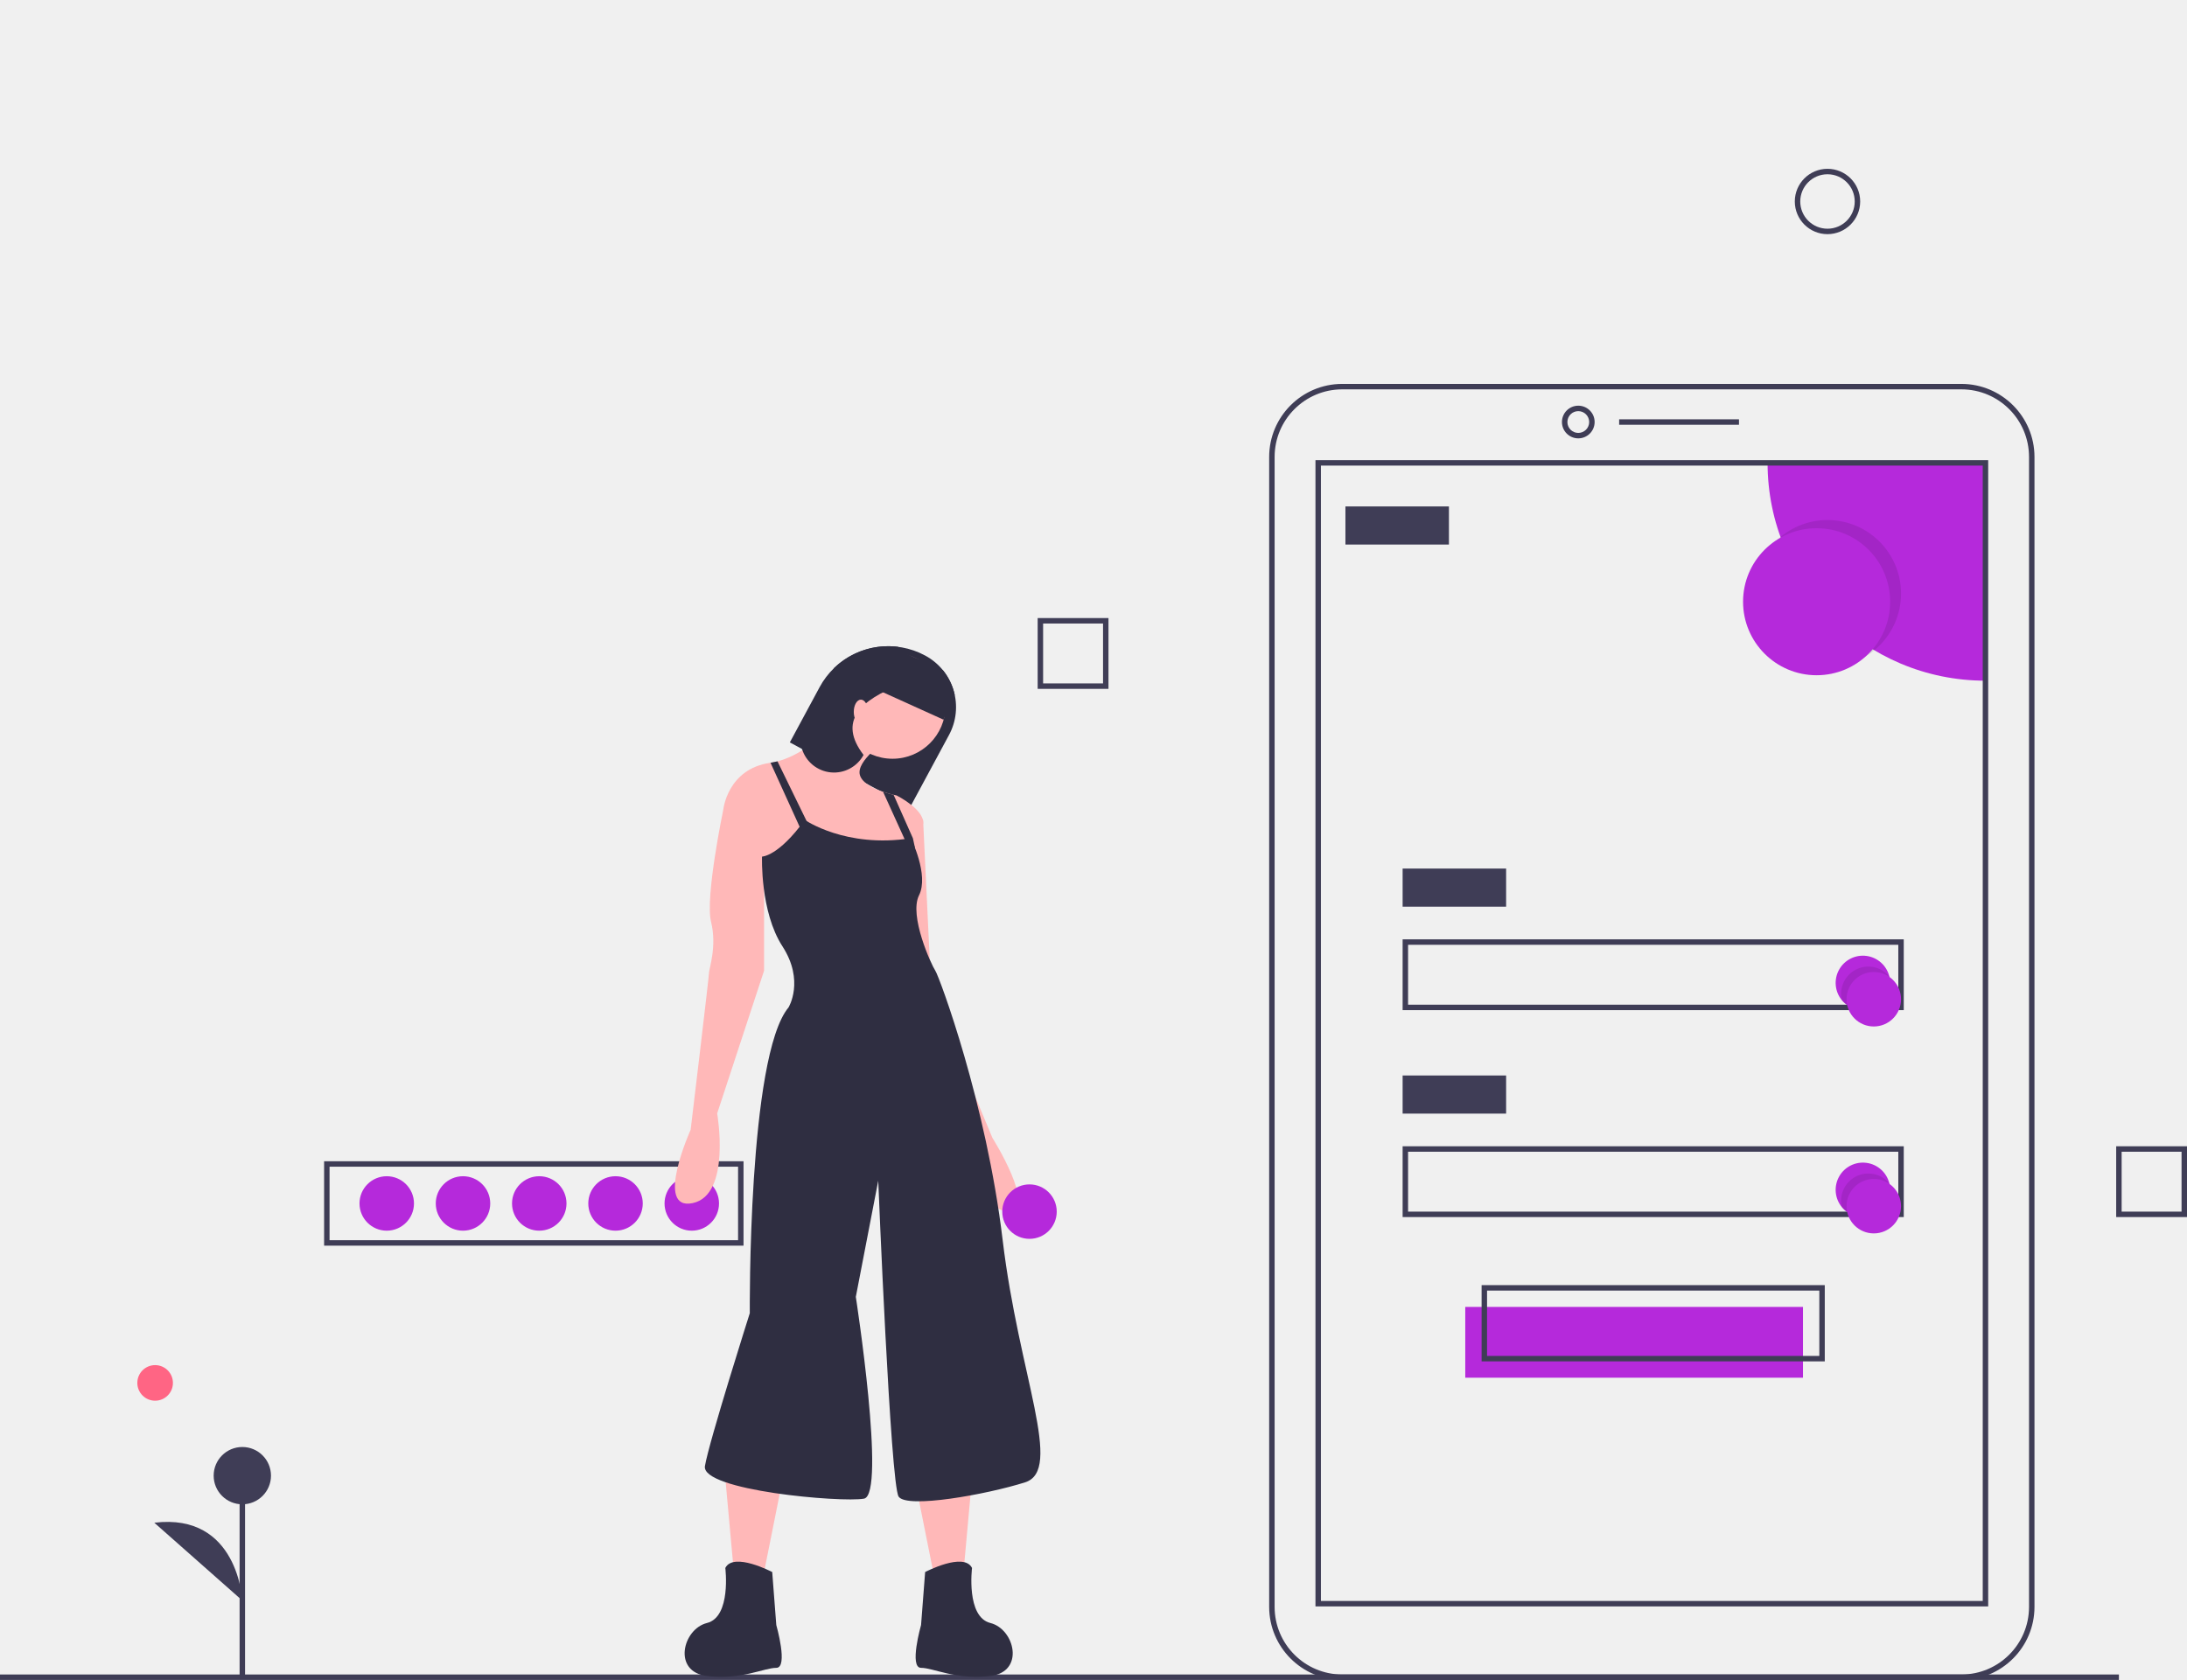
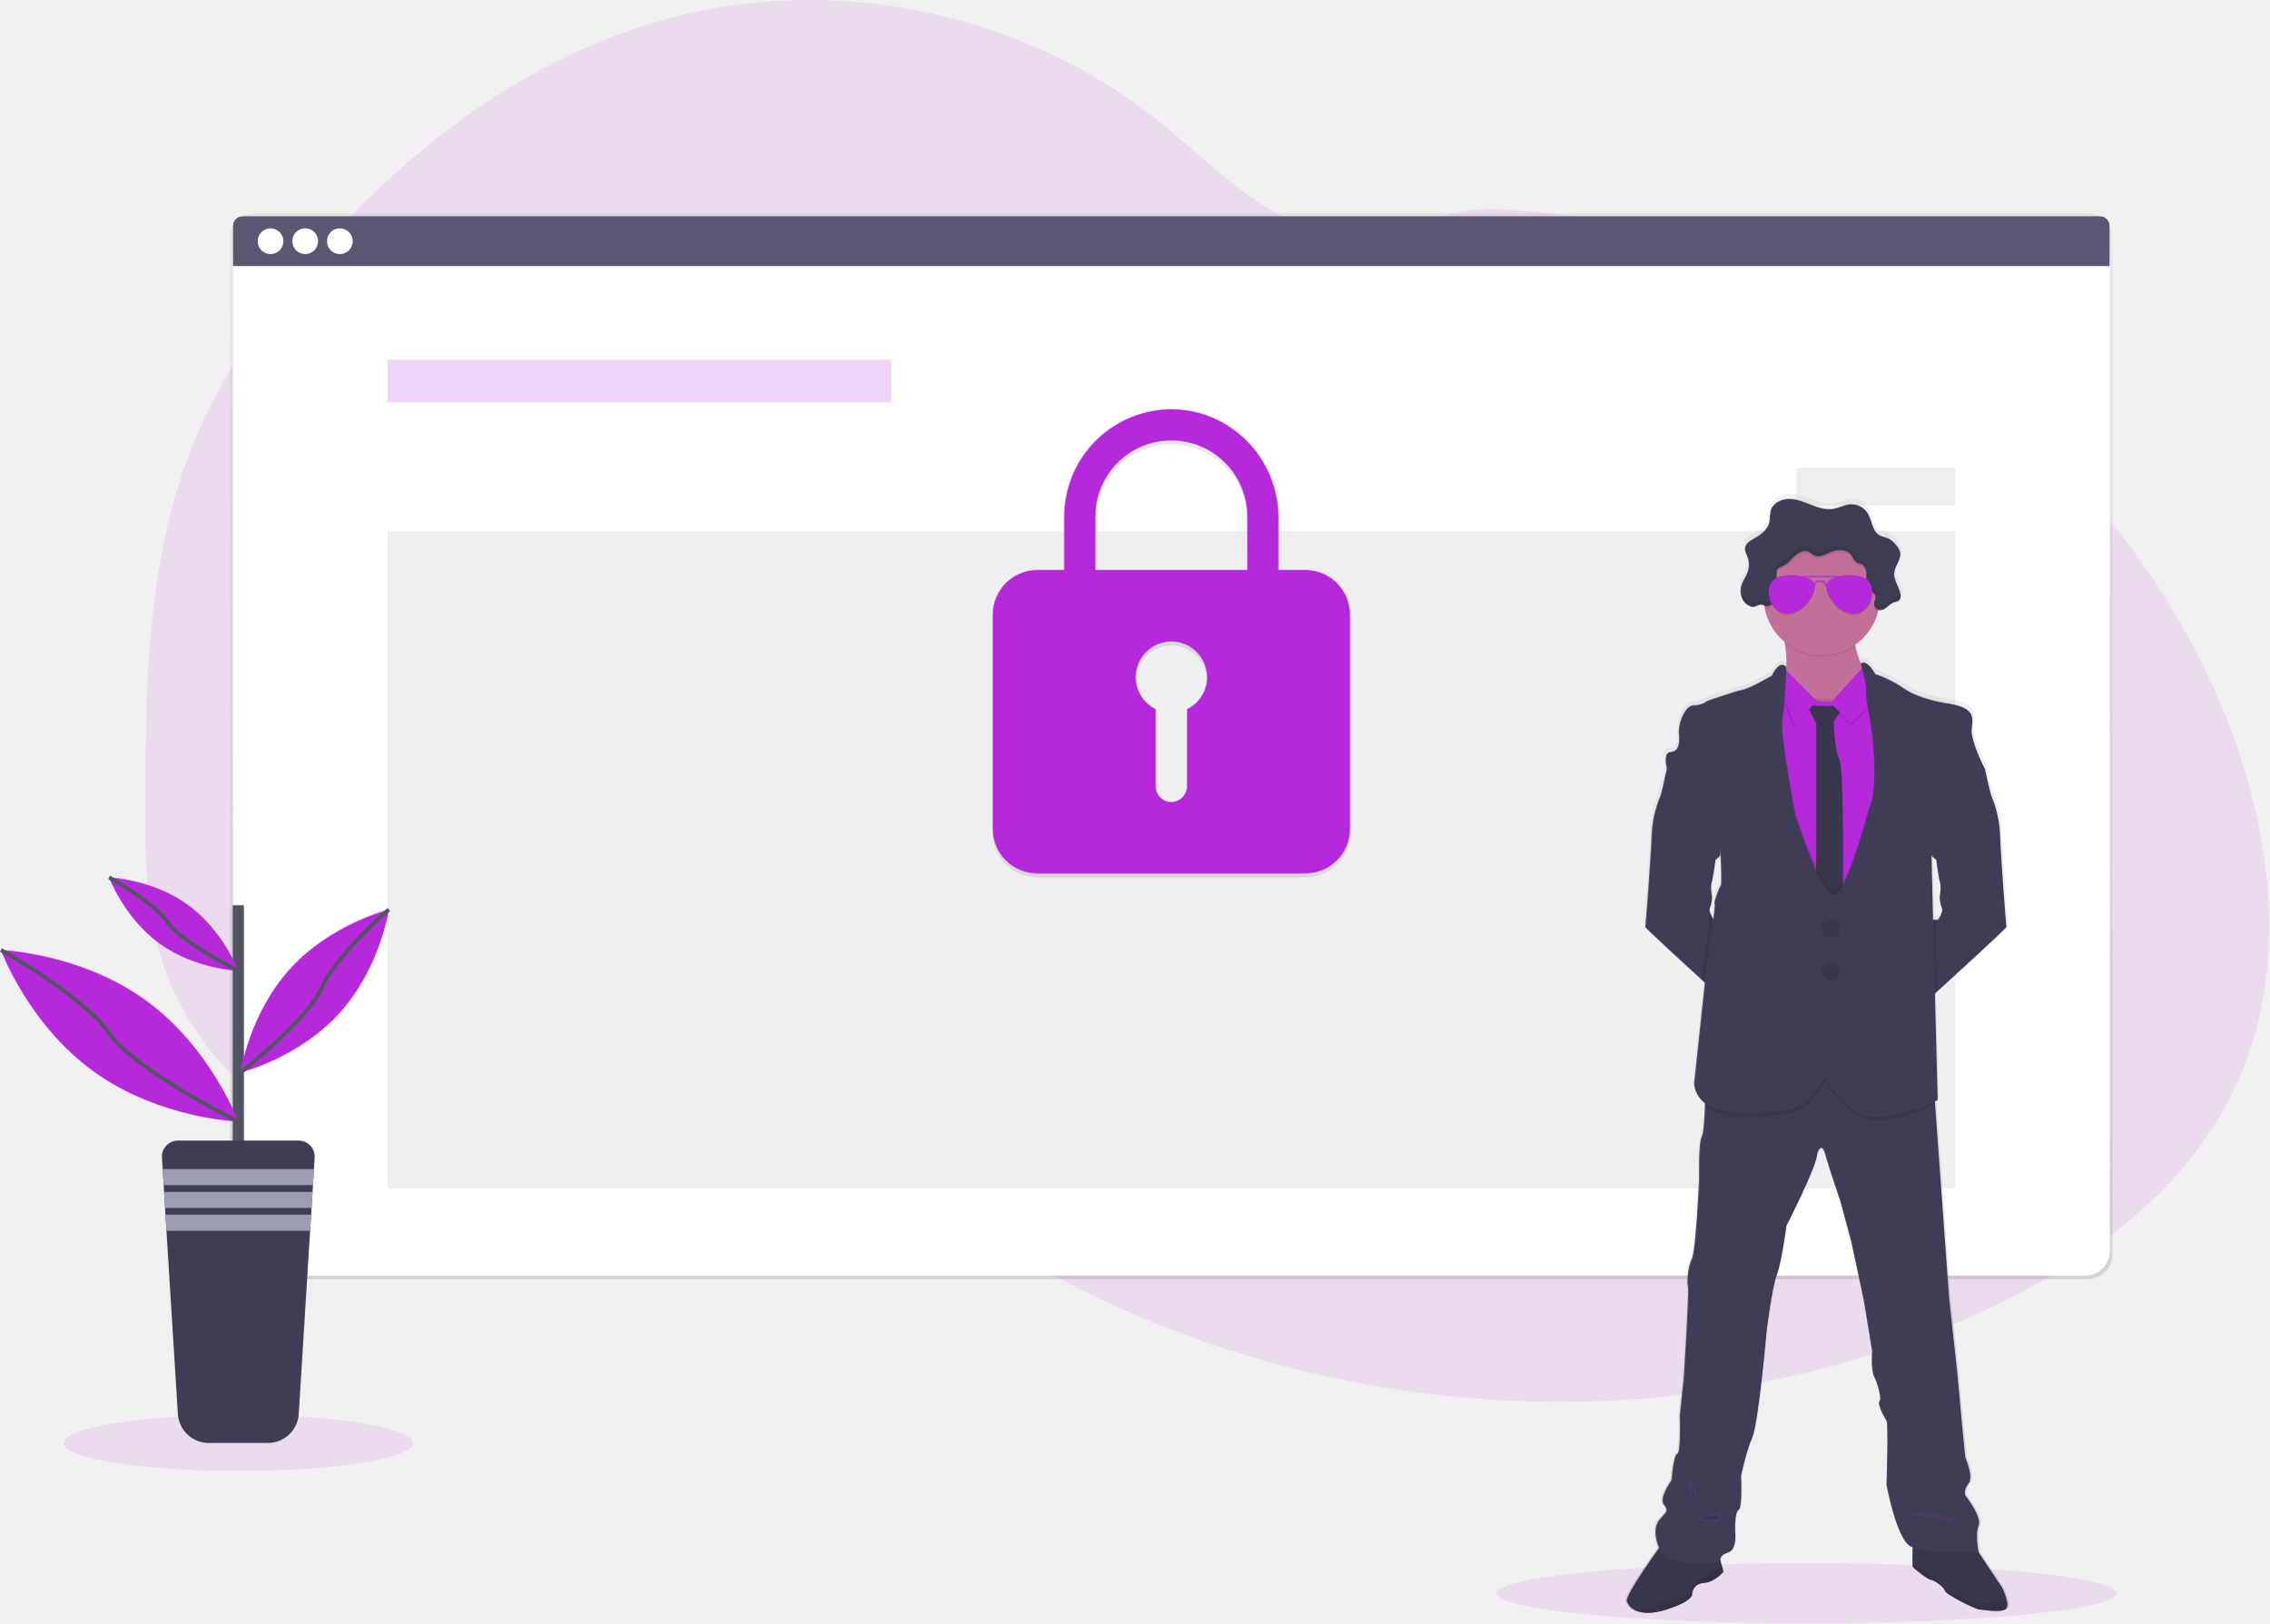
- <svg xmlns="http://www.w3.org/2000/svg" id="bc52c4b0-5495-47d6-8fbf-e718e11a33f1" data-name="Layer 1" width="803" height="617" viewBox="0 0 803 617">
-   <polygon points="184.898 427 247.069 329.231 107.835 240.694 35.931 353.769 151.095 427 184.898 427" fill="#f0f0f0" />
-   <path d="M471.5,599h-154V568h154Zm-152-2h150V570h-150Z" transform="translate(-198.5 -141.5)" fill="#3f3d56" />
-   <circle cx="254" cy="442" r="10" fill="#b529db" />
-   <circle cx="226" cy="442" r="10" fill="#b529db" />
-   <circle cx="198" cy="442" r="10" fill="#b529db" />
-   <circle cx="170" cy="442" r="10" fill="#b529db" />
-   <circle cx="142" cy="442" r="10" fill="#b529db" />
-   <path d="M654.5,254.5v-76h38v-37h-186v186h159V309.314A25.814,25.814,0,0,1,691.314,283.5H692.5v-29Z" transform="translate(-198.5 -141.5)" fill="#f0f0f0" />
-   <rect x="538" y="480" width="124" height="26" fill="#b529db" />
-   <rect x="507" y="352" width="182" height="24" fill="#f0f0f0" />
-   <rect y="615" width="778" height="2" fill="#3f3d56" />
-   <path d="M918.686,758.5H691.314A26.845,26.845,0,0,1,664.5,731.686V309.314A26.845,26.845,0,0,1,691.314,282.5h227.371A26.845,26.845,0,0,1,945.5,309.314v422.371A26.845,26.845,0,0,1,918.686,758.5Zm-227.371-474A24.843,24.843,0,0,0,666.5,309.314v422.371A24.843,24.843,0,0,0,691.314,756.5h227.371A24.843,24.843,0,0,0,943.5,731.686V309.314A24.843,24.843,0,0,0,918.686,284.5Z" transform="translate(-198.5 -141.5)" fill="#3f3d56" />
-   <path d="M778,302.5a6,6,0,1,1,6-6A6.007,6.007,0,0,1,778,302.5Zm0-10a4,4,0,1,0,4,4A4.004,4.004,0,0,0,778,292.5Z" transform="translate(-198.5 -141.5)" fill="#3f3d56" />
-   <rect x="594.5" y="154" width="44" height="2" fill="#3f3d56" />
-   <path d="M927.5,311.5v80a80.004,80.004,0,0,1-80-80Z" transform="translate(-198.5 -141.5)" fill="#b529db" />
-   <path d="M928.5,731.5h-247v-421h247Zm-245-2h243v-417h-243Z" transform="translate(-198.5 -141.5)" fill="#3f3d56" />
-   <circle cx="671" cy="218" r="27" opacity="0.1" />
-   <circle cx="667" cy="221" r="27" fill="#b529db" />
-   <rect x="494" y="186" width="38" height="14" fill="#3f3d56" />
-   <rect x="515" y="319" width="38" height="14" fill="#3f3d56" />
-   <path d="M897.5,512.5h-184v-26h184Zm-182-2h180v-22h-180Z" transform="translate(-198.5 -141.5)" fill="#3f3d56" />
-   <rect x="507" y="428" width="182" height="24" fill="#f0f0f0" />
-   <rect x="515" y="395" width="38" height="14" fill="#3f3d56" />
-   <path d="M897.5,588.5h-184v-26h184Zm-182-2h180v-22h-180Z" transform="translate(-198.5 -141.5)" fill="#3f3d56" />
-   <path d="M868.5,641.5h-126v-28h126Zm-124-2h122v-24h-122Z" transform="translate(-198.5 -141.5)" fill="#3f3d56" />
-   <path d="M892.5,502.5a10.001,10.001,0,0,1-17.71,6.37l-.01-.01a9.999,9.999,0,1,1,17.43-8.73.01.01,0,0,0,.01.01A10.227,10.227,0,0,1,892.5,502.5Z" transform="translate(-198.5 -141.5)" fill="#b529db" />
-   <path d="M892.5,502.5a10.001,10.001,0,0,1-17.71,6.37l-.01-.01a10.228,10.228,0,0,1-.28-2.36,10.001,10.001,0,0,1,17.71-6.37.01.01,0,0,0,.01.01A10.227,10.227,0,0,1,892.5,502.5Z" transform="translate(-198.5 -141.5)" opacity="0.1" />
-   <circle cx="688" cy="367" r="10" fill="#b529db" />
-   <path d="M892.5,578.5a10.001,10.001,0,0,1-17.71,6.37l-.01-.01a9.999,9.999,0,1,1,17.43-8.73.01.01,0,0,0,.01.01A10.227,10.227,0,0,1,892.5,578.5Z" transform="translate(-198.5 -141.5)" fill="#b529db" />
-   <path d="M892.5,578.5a10.001,10.001,0,0,1-17.71,6.37l-.01-.01a10.228,10.228,0,0,1-.28-2.36,10.001,10.001,0,0,1,17.71-6.37.01.01,0,0,0,.01.01A10.227,10.227,0,0,1,892.5,578.5Z" transform="translate(-198.5 -141.5)" opacity="0.1" />
-   <circle cx="688" cy="443" r="10" fill="#b529db" />
-   <rect x="468" y="48" width="52" height="52" fill="#f0f0f0" />
-   <path d="M869.5,227.5a12,12,0,1,1,12-12A12.013,12.013,0,0,1,869.5,227.5Zm0-22a10,10,0,1,0,10,10A10.011,10.011,0,0,0,869.5,205.5Z" transform="translate(-198.5 -141.5)" fill="#3f3d56" />
-   <path d="M605.5,394.5h-26v-26h26Zm-24-2h22v-22h-22Z" transform="translate(-198.5 -141.5)" fill="#3f3d56" />
-   <path d="M1001.5,588.5h-26v-26h26Zm-24-2h22v-22h-22Z" transform="translate(-198.5 -141.5)" fill="#3f3d56" />
-   <path d="M488.503,414.166l4.462,2.403,15.182,8.183,24.51,13.206,14.284-26.501a21.525,21.525,0,0,0-8.744-29.189,28.59,28.59,0,0,0-33.381,4.529l-.007.007a28.623,28.623,0,0,0-5.375,7.075Z" transform="translate(-198.5 -141.5)" fill="#2f2e41" />
-   <polygon points="356.9 542.937 353.906 575.876 342.676 577.373 335.19 539.942 356.9 542.937" fill="#ffb8b8" />
-   <path d="M538.182,718.873s14.224-7.486,17.218-1.497c0,0-2.246,17.967,6.738,20.213s12.727,17.967,0,19.464-20.962-2.995-25.453-2.995,0-15.721,0-15.721Z" transform="translate(-198.5 -141.5)" fill="#2f2e41" />
-   <polygon points="266.316 542.937 269.311 575.876 280.54 577.373 288.026 539.942 266.316 542.937" fill="#ffb8b8" />
-   <path d="M482.034,718.873s-14.224-7.486-17.218-1.497c0,0,2.246,17.967-6.738,20.213s-12.727,17.967,0,19.464S479.04,754.059,483.532,754.059s0-15.721,0-15.721Z" transform="translate(-198.5 -141.5)" fill="#2f2e41" />
-   <circle cx="327.704" cy="259.206" r="19.464" fill="#ffb8b8" />
-   <path d="M464.067,438.886,479.789,463.591l18.716-1.497,30.694,2.246s2.897-5.794,5.263-11.432a44.285,44.285,0,0,0,2.972-8.781c.749-5.24-9.732-10.481-9.732-10.481s-.412-.075-1.1-.24c-.913-.217-2.321-.576-3.863-1.101-3.481-1.183-7.666-3.189-8.512-6.146-1.497-5.24,9.732-12.727,9.732-12.727l-13.475-12.727s-11.971,16.627-26.509,20.415a23.155,23.155,0,0,1-2.56.524c-.045.007-.082.015-.127.022C465.565,423.914,464.067,438.886,464.067,438.886Z" transform="translate(-198.5 -141.5)" fill="#ffb8b8" />
-   <path d="M472.302,432.149l-8.235,6.738s-6.738,32.191-4.492,41.175-.749,17.218-.749,18.716S452.089,556.421,452.089,556.421s-13.475,29.945.749,26.951,8.984-32.94,8.984-32.94l17.218-52.404V453.859Z" transform="translate(-198.5 -141.5)" fill="#ffb8b8" />
-   <path d="M531.444,438.138l5.989,4.492,2.995,62.885,22.459,53.901s16.47,26.202,5.989,26.951S551.657,559.415,551.657,559.415l-20.213-51.655-2.995-50.158Z" transform="translate(-198.5 -141.5)" fill="#ffb8b8" />
-   <path d="M494.013,442.629s14.973,10.481,38.929,6.738c0,0,6.738,13.475,2.995,20.962s4.492,25.453,5.989,27.699,18.716,48.661,24.705,98.819,22.459,84.595,8.235,89.087-43.42,9.732-46.415,5.24-7.486-116.038-7.486-116.038l-8.235,42.672s11.229,72.617,2.995,74.114-59.89-2.995-58.393-11.978,16.47-56.147,16.47-56.147-.749-94.327,14.224-112.294c0,0,5.989-9.732-2.246-22.459s-7.486-32.94-7.486-32.94S484.28,456.105,494.013,442.629Z" transform="translate(-198.5 -141.5)" fill="#2f2e41" />
-   <polygon points="282.913 280.145 295.513 307.867 298.507 306.37 285.473 279.621 282.913 280.145" fill="#2f2e41" />
-   <path d="M522.737,432.306l9.455,20.804,2.268-.202-.771-3.541-7.09-15.961C525.687,433.189,524.28,432.83,522.737,432.306Z" transform="translate(-198.5 -141.5)" fill="#2f2e41" />
-   <path d="M492.964,416.57a12.323,12.323,0,0,0,22.609,2.201c-9.47-12.382-1.348-20.161,14.037-26.045a12.312,12.312,0,0,0-1.325-13.655,28.687,28.687,0,0,0-23.47,7.726l-.007.007L493.878,407.077A12.264,12.264,0,0,0,492.964,416.57Z" transform="translate(-198.5 -141.5)" fill="#2f2e41" />
-   <ellipse cx="316.1" cy="261.452" rx="2.62" ry="4.492" fill="#ffb8b8" />
-   <path d="M522.408,395.623l22.504,10.196,4.125-9.103a21.563,21.563,0,0,0-4.342-9.081l-15.489-7.015Z" transform="translate(-198.5 -141.5)" fill="#2f2e41" />
-   <circle cx="378" cy="445" r="10" fill="#b529db" />
-   <circle cx="56.957" cy="507.911" r="6.535" fill="#ff6584" />
-   <rect x="87.975" y="541.973" width="2" height="74.411" fill="#3f3d56" />
-   <circle cx="88.975" cy="541.972" r="10.523" fill="#3f3d56" />
-   <path d="M287.475,729.334s-1.503-32.332-32.32-28.574" transform="translate(-198.5 -141.5)" fill="#3f3d56" />
+ <svg xmlns="http://www.w3.org/2000/svg" xmlns:xlink="http://www.w3.org/1999/xlink" id="06c42c9d-6d9c-45ee-a61b-17902c1dca73" data-name="Layer 1" width="1145.57" height="819.91" viewBox="0 0 1145.57 819.91">
+   <defs>
+     <linearGradient id="2f697947-2a6f-450c-95af-56e5336b1d5f" x1="591.3" y1="646.08" x2="591.3" y2="107.75" gradientUnits="userSpaceOnUse">
+       <stop offset="0" stop-color="gray" stop-opacity="0.25" />
+       <stop offset="0.54" stop-color="gray" stop-opacity="0.12" />
+       <stop offset="1" stop-color="gray" stop-opacity="0.1" />
+     </linearGradient>
+     <linearGradient id="2563b911-9cd4-457d-b636-acc38b40f33a" x1="944.34" y1="854.67" x2="944.34" y2="289.29" xlink:href="#2f697947-2a6f-450c-95af-56e5336b1d5f" />
+   </defs>
+   <path d="M1154.4,591.26c-26.57,54.81-80.52,91.46-136.43,115.63-75.27,32.55-158.16,45.46-239.91,40q-21.49-1.43-42.85-4.57a540.44,540.44,0,0,1-143.27-41.72q-19.74-8.89-38.68-19.41a494.85,494.85,0,0,1-60.46-39.54q-7.23-5.52-14.26-11.32c-3.25-2.68-6.47-5.42-9.74-8.08-6.9-5.61-14-10.94-21.92-14.93a78.31,78.31,0,0,0-7.34-3.24c-25.08-9.54-54-5.94-80.11,1.5-19.86,5.66-39.22,13.41-59.06,18.94a196,196,0,0,1-26.91,5.72A143.21,143.21,0,0,1,213,624.93l-1.67-.52q-4.2-1.32-8.33-2.89l-1.67-.64q-4-1.54-7.83-3.31l-1.67-.76q-4-1.86-7.83-3.93c-.92-.48-1.83-1-2.73-1.49a163.67,163.67,0,0,1-39.16-30.49c-.33-.33-.64-.67-1-1-1.59-1.72-3.15-3.47-4.66-5.26-.56-.66-1.12-1.32-1.67-2q-2.69-3.28-5.19-6.71c-.25-.33-.49-.67-.73-1A144.59,144.59,0,0,1,112,534.44c-.14-.33-.27-.67-.39-1q-2-5.15-3.65-10.47c-.45-1.48-.88-3-1.26-4.48-.13-.44-.25-.89-.36-1.33-5.52-21.73-6.15-44.32-6.15-66.78q0-3.93,0-7.85c.16-36.33.72-73.28,6.08-109.11,0-.25.07-.5.11-.74a340.76,340.76,0,0,1,7.31-35.82A264.25,264.25,0,0,1,126,260.56c12.33-29,30.26-55.39,50.17-79.85C226.32,119.16,292.09,67.49,369.07,48.15c82.95-20.83,175.14-.87,242.05,52.4,20.4,16.24,38.73,35.47,61.64,47.92,20,10.84,43.41,15.33,64.83,6.8,17.7-7.05,29.22-10.55,49.1-9.48A411.56,411.56,0,0,1,907.05,171c1.56.57,3.12,1.16,4.67,1.75C1012.43,211.28,1099,287.83,1144,386.2q1.79,3.9,3.47,7.86C1174.3,456.73,1184,530.18,1154.4,591.26Z" transform="translate(-26.97 -40.04)" fill="#b529db" opacity="0.1" />
+   <ellipse cx="120.3" cy="728.81" rx="88.28" ry="14.18" fill="#b529db" opacity="0.1" />
+   <ellipse cx="912.26" cy="804.71" rx="156.53" ry="15.2" fill="#b529db" opacity="0.1" />
+   <rect x="116.14" y="107.75" width="950.33" height="538.33" rx="12.49" ry="12.49" fill="url(#2f697947-2a6f-450c-95af-56e5336b1d5f)" />
+   <rect x="117.65" y="115.32" width="947.42" height="528.97" rx="12.49" ry="12.49" fill="#fff" />
+   <rect x="117.65" y="115.32" width="947.42" height="528.97" rx="12.49" ry="12.49" fill="#fff" />
+   <rect x="117.65" y="115.32" width="947.42" height="528.97" rx="12.49" ry="12.49" fill="#fff" opacity="0.04" />
+   <path d="M1087.23,149.29H149.43a4.81,4.81,0,0,0-4.81,4.81v20.33H1092V154.1A4.81,4.81,0,0,0,1087.23,149.29Z" transform="translate(-26.97 -40.04)" fill="#5a5773" />
+   <g id="6c975d28-8d47-4ade-9154-b3b78f637b65" data-name="buttons">
+     <circle cx="136.57" cy="121.82" r="6.5" fill="#fff" />
+     <circle cx="154.07" cy="121.82" r="6.5" fill="#fff" />
+     <circle cx="171.57" cy="121.82" r="6.5" fill="#fff" />
+   </g>
+   <rect x="195.68" y="181.67" width="254.25" height="21.58" fill="#b529db" opacity="0.2" />
+   <rect x="195.68" y="268.2" width="791.36" height="331.96" fill="#5a5773" opacity="0.1" />
+   <path d="M686,329.89H672.45V303.57c0-29.7-23.68-54.39-53.38-54.84a54.28,54.28,0,0,0-54.85,54.11v27.05H550.7a22.62,22.62,0,0,0-22.55,22.55V460.66a22.62,22.62,0,0,0,22.55,22.55H686a22.61,22.61,0,0,0,22.54-22.55V352.44A22.61,22.61,0,0,0,686,329.89Zm-59.75,70.35V439a8.09,8.09,0,0,1-7.5,8.12,7.91,7.91,0,0,1-8.28-7.9v-39a18,18,0,1,1,15.78,0Zm30.44-70.35H580V302.84a38.33,38.33,0,0,1,76.66,0Z" transform="translate(-26.97 -40.04)" opacity="0.1" />
+   <path d="M686,327.89H672.45V301.57c0-29.7-23.68-54.39-53.38-54.84a54.28,54.28,0,0,0-54.85,54.11v27.05H550.7a22.62,22.62,0,0,0-22.55,22.55V458.66a22.62,22.62,0,0,0,22.55,22.55H686a22.61,22.61,0,0,0,22.54-22.55V350.44A22.61,22.61,0,0,0,686,327.89Zm-59.75,70.35V437a8.09,8.09,0,0,1-7.5,8.12,7.91,7.91,0,0,1-8.28-7.9v-39a18,18,0,1,1,15.78,0Zm30.44-70.35H580V300.84a38.33,38.33,0,0,1,76.66,0Z" transform="translate(-26.97 -40.04)" fill="#b529db" />
+   <rect x="906.94" y="236.25" width="80.1" height="18.91" fill="#5a5773" opacity="0.1" />
+   <path d="M1041.27,849.33a28.47,28.47,0,0,0-2.68-7.61l-12-17.92h.07s-1.89-9,0-13.42-6.74-15.29-6.74-15.29-1.05-2.73,1.69-6.09-1.69-13.2-1.69-13.2-2.1-20.55-2.31-23.69-1.9-20.54-1.9-20.54l-4-36.89-7.12-97.77-.13-1.83c.88-.43,1.35-.7,1.35-.7l-1.42-54.06,1.23-1.11c10.74-9.72,35.51-32.22,35.26-32.71s-3-37.57-3.32-46.85a55.83,55.83,0,0,0-4.26-19.18c-.62-1.23-2.41-9.34-3.15-12.77-.2-.94-.33-1.53-.33-1.53s-7.26-13.84-6.63-20.13,1.89-11-13.59-13.2c0,0-13-1.94-20.74-7.23A59,59,0,0,0,974,378.17s-4.34-8-7.36-5.29a42,42,0,0,1-2.85-8.91l-.09-.56a29.47,29.47,0,0,0,11.64-16.66c.1-.38.18-.77.27-1.15a3.25,3.25,0,0,0,.93.17c2.63,0,4.25-2.93,6.71-3.86,1-.39,2.23-.45,3-1.24a2.93,2.93,0,0,0,.66-2.21,4.51,4.51,0,0,0,0-.82,2.93,2.93,0,0,0,0-.29l0,.1c-.67-3.64-3.49-6.87-3.18-10.57.3-3.48,3.36-6.54,3.11-9.93a5.4,5.4,0,0,0-.07-.8l0,.12a8.56,8.56,0,0,0-2-3.54,11.36,11.36,0,0,0-4.12-3.46c-1.39-.61-3-.75-4.3-1.48-3.82-2.08-3.81-7.5-6.08-11.2A9.91,9.91,0,0,0,961,292c-2.84.28-5.41,1.79-8.22,2.28-3.84.68-7.75-.57-11.39-2s-7.33-3-11.24-3-8.14,2-9.32,5.69c-.63,2-.32,4.15-.8,6.18-.86,3.58-4,6.14-7.25,7.92-2,1.11-4.38,2.38-5,4.48,0-.06,0-.11,0-.16a3.84,3.84,0,0,0-.1.51,3.75,3.75,0,0,0,0,.67c0,1.44.76,2.81,1.27,4.18a11.53,11.53,0,0,1-.06,8.06c-.74,1.9-2,3.57-2.72,5.46a10.75,10.75,0,0,0-.66,2.74l0-.16a11,11,0,0,0,0,1.28,9,9,0,0,0,1,4.2A7.54,7.54,0,0,0,911,344.1c2,.46,3.25-1.5,5.36-1a8.42,8.42,0,0,1,1.11.35c.07.45.14.9.22,1.34a29.39,29.39,0,0,0,10.14,17.17c0,.24.08.48.11.73h0a67.15,67.15,0,0,1,.83,12.06s-3.15-4.61-7.47,4.29c0,0-11.27,6.5-15.16,7.24s-17.7,5.55-17.7,5.55a12.18,12.18,0,0,1-7.16,2.31c-4.31,0-7.89,9.43-7.37,14.56s-.31,8.91-4.32,9.12-1.82,8.34-1.79,8.48l-.37,1.75c-.78,3.58-2.48,11.26-3.08,12.46a56,56,0,0,0-4.27,19.18c-.31,9.28-3,46.22-3.31,46.85-.21.41,16.76,15.92,28.69,26.76l1.73,1.56-5.49,51.28a13.69,13.69,0,0,0,5.64,10c0,.6,0,1.21-.06,1.84-.24,6-.72,13.26-1.68,15.16-1.68,3.36-1.26,21.38-1.26,21.38s-1.69,36.68-3.79,40.67-2.53,12.36-1.9,14-2.11,45.69-2.11,45.69l-2.1,19.71s.63,18.86-1.27,19.28-2.95,13.42-2.95,13.42-6.73,9.22-3.79,12.57-.43,4.83-.74,5.66-6.42,4-2,15.72a3.45,3.45,0,0,0,.14.34c-4.14,5.75-17.26,24.3-16.46,27.12a7.43,7.43,0,0,0,3.5,4.2c3.09,1.85,8.39,2.71,16.82,0,14-4.51,13-7.76,13-7.76a5.94,5.94,0,0,1,5.9-5.66c5.79-.42,10.11-5.76,10.11-5.76l-.68-2.53-.93-3.5c.11-1,.82-2.75,4-3.72,4.85-1.47,3.58-10.69,3.58-10.69s-.42-9.64,1.68-10.9,1.27-17.19,1.27-17.19,2.32-11.53,5.68-19.29,7.38-53.86,7.38-53.86,2.73-22.64,5.26-29.14,4.85-24.73,4.85-24.73,15.59-30.19,15.79-36.9c0,0,2-6.29,4,.63s7.62,23.48,7.62,23.48l5.47,20.33,6.53,30.39,4.22,25.58s-.64,9.64,1,13,4,11.1,2.74,12.57,2.52,8.39,3.58,9.85,0,32.49,0,32.49,4.84,26.41,11.79,31a8.5,8.5,0,0,0,1.54.8c-.1,2.86-.2,6.69-.07,8.69a3.33,3.33,0,0,0,.22,1.31c.63.84,7.79,6.5,9.27,6.5s6.73,3.67,6.95,5.45,15.39,9.32,17.54,9.54,12.57,2.09,14-.84A4.85,4.85,0,0,0,1041.27,849.33ZM1004,471.61l1.08.93s1.11,8.65,1.9,11.24-.16,7.63-.16,7.63a17.55,17.55,0,0,0,1.11,5.5c.94,1.89-1.9,6-1.9,6h-2.53l-.79-32.38Zm-75.23-96.68v-.19C928.75,374.8,928.74,374.87,928.74,374.93ZM889.92,499.58a3.65,3.65,0,0,1-.16-2.67,8,8,0,0,0,.53-1.48,22.92,22.92,0,0,0,.58-4,.28.28,0,0,0,0-.05c-.09-.48-.9-5.12-.15-7.58s1.89-11.24,1.89-11.24l.72-.61L895,470.5s0-.54.12-1.43c.35,7.6.63,16,.18,16.42-.84.83-3.9,9-3.16,9.32.24.11-.09,3.38-.65,7.78A15.94,15.94,0,0,1,889.92,499.58Z" transform="translate(-26.97 -40.04)" fill="url(#2563b911-9cd4-457d-b636-acc38b40f33a)" />
+   <path d="M970.52,382.92v12.44L945,408.19s-25.34-15.33-19.09-21.43c4-3.86,3.23-14.46,2.15-21.75h0c-.63-4.24-1.36-7.35-1.36-7.35s45.52-13,38.64-3.13c-2.3,3.3-2.48,7.57-1.71,11.8C965.19,374.72,970.52,382.92,970.52,382.92Z" transform="translate(-26.97 -40.04)" fill="#c37098" />
+   <path d="M900.61,504.57l-3.29,40.52s-4.93-4.47-11.31-10.29c-11.83-10.79-28.63-26.22-28.43-26.63.31-.63,3-37.39,3.29-46.63a55.8,55.8,0,0,1,4.22-19.08c.6-1.2,2.29-8.84,3-12.41.24-1.11.39-1.83.39-1.83L874,426s23,25.66,23,26.13-1.57,20.18-1.57,20.18l-1.63,1.42-.71.61s-1.1,8.61-1.88,11.19.06,7.06.15,7.54v0a23.25,23.25,0,0,1-.57,4,8.38,8.38,0,0,1-.53,1.47,3.67,3.67,0,0,0,.16,2.66,16.08,16.08,0,0,0,1.72,3.29Z" transform="translate(-26.97 -40.04)" fill="#3f3d56" />
+   <path d="M1040,508.17c.24.49-24.29,22.88-34.92,32.55l-4.82,4.37L997,504.57h8.45s2.82-4.07,1.88-5.95a17.39,17.39,0,0,1-1.09-5.47s.93-5,.15-7.59-1.88-11.19-1.88-11.19l-1.07-.92-1.27-1.11s-1.57-19.71-1.57-20.18,23-26.13,23-26.13l5.48,2.19s.12.59.32,1.53c.74,3.41,2.51,11.48,3.12,12.71a55.8,55.8,0,0,1,4.22,19.08C1037,470.78,1039.68,507.54,1040,508.17Z" transform="translate(-26.97 -40.04)" fill="#3f3d56" />
+   <path d="M1040.1,852.11c-1.47,2.92-11.79,1-13.92.84s-17.17-7.73-17.38-9.5-5.42-5.42-6.88-5.42-8.55-5.64-9.18-6.47a3.19,3.19,0,0,1-.21-1.3c-.22-3.43.21-12.26.21-12.26l30.25,1.67,14.7,22.11a28.52,28.52,0,0,1,2.66,7.57A5,5,0,0,1,1040.1,852.11Z" transform="translate(-26.97 -40.04)" fill="#3f3d56" />
+   <path d="M1040.1,852.11c-1.47,2.92-11.79,1-13.92.84s-17.17-7.73-17.38-9.5-5.42-5.42-6.88-5.42-8.55-5.64-9.18-6.47a3.19,3.19,0,0,1-.21-1.3c-.22-3.43.21-12.26.21-12.26l30.25,1.67,14.7,22.11a28.52,28.52,0,0,1,2.66,7.57A5,5,0,0,1,1040.1,852.11Z" transform="translate(-26.97 -40.04)" opacity="0.1" />
+   <path d="M1040.1,852.11c-1.47,2.92-11.79,1-13.92.84s-17.17-7.73-17.38-9.5-5.42-5.42-6.88-5.42-8.55-5.64-9.18-6.47a3.19,3.19,0,0,1-.21-1.3l9.8,6.2s6.26,4,7.93,6.37,14.83,7.3,15.92,7.4c.81.08,9.45-1.58,14.17-.88A5,5,0,0,1,1040.1,852.11Z" transform="translate(-26.97 -40.04)" opacity="0.1" />
+   <path d="M897.1,833.86s-4.28,5.32-10,5.73a5.89,5.89,0,0,0-5.84,5.63s1,3.24-12.83,7.73c-8.35,2.69-13.6,1.84-16.66,0a7.44,7.44,0,0,1-3.47-4.18c-.94-3.33,17.52-28.68,17.52-28.68l16.8-1,12,5.42,1.84,6.87Z" transform="translate(-26.97 -40.04)" fill="#3f3d56" />
+   <path d="M897.1,833.86s-4.28,5.32-10,5.73a5.89,5.89,0,0,0-5.84,5.63s1,3.24-12.83,7.73c-8.35,2.69-13.6,1.84-16.66,0a7.44,7.44,0,0,1-3.47-4.18c-.94-3.33,17.52-28.68,17.52-28.68l16.8-1,12,5.42,1.84,6.87Z" transform="translate(-26.97 -40.04)" opacity="0.1" />
+   <path d="M897.1,833.86s-4.28,5.32-10,5.73a5.89,5.89,0,0,0-5.84,5.63s1,3.24-12.83,7.73c-8.35,2.69-13.6,1.84-16.66,0,7.87-.82,25.26-5.79,27-7.51,2.09-2.09,4.7-7.83,6.47-7.93,1.23-.08,7.48-3.84,11.23-6.17Z" transform="translate(-26.97 -40.04)" fill="none" />
+   <path d="M897.1,833.86s-4.28,5.32-10,5.73a5.89,5.89,0,0,0-5.84,5.63s1,3.24-12.83,7.73c-8.35,2.69-13.6,1.84-16.66,0,7.87-.82,25.26-5.79,27-7.51,2.09-2.09,4.7-7.83,6.47-7.93,1.23-.08,7.48-3.84,11.23-6.17Z" transform="translate(-26.97 -40.04)" opacity="0.1" />
+   <path d="M1025.91,810.6c-1.88,4.38,0,13.35,0,13.35s-28,1.46-34.84-3.13-11.68-30.88-11.68-30.88,1-30.87,0-32.33-4.8-8.34-3.55-9.8-1-9.18-2.71-12.52-1-12.93-1-12.93l-4.18-25.46-6.46-30.24L956,646.42s-5.63-16.48-7.54-23.36-3.93-.63-3.93-.63c-.2,6.68-15.64,36.72-15.64,36.72s-2.3,18.15-4.8,24.61-5.22,29-5.22,29-4,45.89-7.3,53.61S906,785.56,906,785.56s.84,15.86-1.25,17.11S903,813.52,903,813.52s1.25,9.17-3.55,10.64-4,4.59-4,4.59-26.7,4.38-31.08-7.31,1.67-14.8,2-15.64,3.66-2.29.74-5.64,3.75-12.51,3.75-12.51,1.05-12.93,2.92-13.35,1.26-19.19,1.26-19.19l2.08-19.61s2.72-43.81,2.09-45.48-.21-10,1.88-14,3.75-40.48,3.75-40.48-.42-17.93,1.25-21.27c1-1.89,1.42-9.16,1.66-15.09.18-4.53.22-8.28.22-8.28l23.36-8.76,30-9.59,25.24,12.1,36.93,7.09.46,6.37,7.05,97.31,4,36.71s1.67,17.31,1.88,20.44,2.29,23.58,2.29,23.58,4.38,9.8,1.67,13.14-1.67,6-1.67,6S1027.79,806.22,1025.91,810.6Z" transform="translate(-26.97 -40.04)" fill="#3f3d56" />
+   <path d="M965.36,354.53c-2.3,3.3-2.48,7.57-1.71,11.8A29.34,29.34,0,0,1,928.08,365h0c-.63-4.24-1.36-7.35-1.36-7.35S972.24,344.67,965.36,354.53Z" transform="translate(-26.97 -40.04)" opacity="0.1" />
+   <path d="M976,341.77a29.3,29.3,0,1,1-29.3-29.3A29.16,29.16,0,0,1,976,341.77Z" transform="translate(-26.97 -40.04)" fill="#c37098" />
+   <polygon points="955.13 350.42 945.53 521.37 893.38 510.42 883.05 441.89 893.28 349.89 900.98 350.88 914.56 352.61 928.01 353.44 942.59 351.82 955.13 350.42" opacity="0.1" />
+   <polygon points="955.13 351.67 945.53 522.62 893.38 511.67 883.05 443.14 893.28 351.15 900.98 352.13 914.56 353.86 928.01 354.69 942.59 353.07 955.13 351.67" fill="#b529db" />
+   <path d="M939.23,396.3l18.78.63-5.28,7.39s.37,14.93,2.88,19.21,1.77,70.4,1.77,70.4l-5,9.49-8.55-10.64.11-87.3Z" transform="translate(-26.97 -40.04)" fill="#3f3d56" />
+   <path d="M939.23,396.3l18.78.63-5.28,7.39s.37,14.93,2.88,19.21,1.77,70.4,1.77,70.4l-5,9.49-8.55-10.64.11-87.3Z" transform="translate(-26.97 -40.04)" opacity="0.1" />
+   <polygon points="941.67 336.86 924.15 356.26 934.16 366.69 950.75 350.52 941.67 336.86" opacity="0.1" />
+   <polygon points="941.67 335.61 924.15 355.01 934.16 365.44 950.75 349.27 941.67 335.61" fill="#b529db" />
+   <polygon points="916.75 355.32 899.01 337.59 897.34 346.87 905.48 367.21 916.75 355.32" opacity="0.1" />
+   <polygon points="917.37 354.07 899.64 336.34 897.97 345.62 906.11 365.96 917.37 354.07" fill="#b529db" />
+   <path d="M1004.05,598.14a86.57,86.57,0,0,1-27,7.81c-17.21,2.19-28.47-19.71-28.47-19.71l-6.57,8.55c-2.09,9.08-33.9,11.37-46.83,7.93a20.69,20.69,0,0,1-7.42-3.51c.18-4.53.22-8.28.22-8.28l23.36-8.76,30-9.59,25.24,12.1,36.93,7.09Z" transform="translate(-26.97 -40.04)" opacity="0.1" />
+   <path d="M982.1,391.72l-9.59,170.94-52.16-10.95L910,483.19l10.22-92,7.7,1a93.48,93.48,0,0,1-1.13,10c-1.25,5.85,6.47,47.36,6.47,47.36s14.67,46.55,21.27,39.84,16-42.14,16-42.14c6.37-13.14.11-50-.36-50.74a14.88,14.88,0,0,1-.6-3.35Z" transform="translate(-26.97 -40.04)" opacity="0.1" />
+   <path d="M1004.63,524l.44,16.75-4.82,4.37L997,504.57h7.2Z" transform="translate(-26.97 -40.04)" opacity="0.1" />
+   <path d="M891.37,493.1v0a23.25,23.25,0,0,1-.57,4c0-.37,0-.58-.08-.61C890.42,496.41,890.78,494.88,891.37,493.1Z" transform="translate(-26.97 -40.04)" opacity="0.1" />
+   <path d="M900.61,504.57l-3.29,40.52s-4.93-4.47-11.31-10.29l.76-7.18s2.69-17.64,3.67-26.34a16.08,16.08,0,0,0,1.72,3.29Z" transform="translate(-26.97 -40.04)" opacity="0.1" />
+   <path d="M928.9,377s-3.12-4.59-7.4,4.27c0,0-11.16,6.47-15,7.2S889,394,889,394a12.08,12.08,0,0,1-7.09,2.29c-4.28,0-7.83,9.39-7.31,14.5s-.31,8.87-4.27,9.08-1.78,8.44-1.78,8.44l26.39,30.25s1.67,27.85.84,28.69-3.86,9-3.13,9.28-4,31.08-4,31.08l-6.36,59.77s0,10,12.94,13.45S940,602,942.05,592.92l6.57-8.56s11.26,21.91,28.47,19.72,28.17-8.45,28.17-8.45L1003.38,524l-1.25-51.63L1029,428.22s-7.2-13.77-6.57-20,1.87-10.95-13.46-13.14c0,0-12.93-1.93-20.55-7.2a58.74,58.74,0,0,0-14.7-7.4s-4.3-8-7.29-5.26c0,0,3,11.31,2.75,13s.47,9.33.94,10.12,6.73,37.6.36,50.74c0,0-9.35,35.43-16,42.14s-21.27-39.84-21.27-39.84-7.72-41.52-6.47-47.36S928.9,377,928.9,377Z" transform="translate(-26.97 -40.04)" fill="#3f3d56" />
+   <circle cx="924.25" cy="469.12" r="4.59" fill="#3f3d56" />
+   <circle cx="924.25" cy="490.76" r="4.59" fill="#3f3d56" />
+   <circle cx="924.25" cy="469.12" r="4.59" opacity="0.1" />
+   <circle cx="924.25" cy="490.76" r="4.59" opacity="0.1" />
+   <path d="M992.47,804.34s18.84,1.46,20.71,2.92S992.47,804.34,992.47,804.34Z" transform="translate(-26.97 -40.04)" stroke="#b529db" stroke-miterlimit="10" opacity="0.1" />
+   <path d="M880.3,789.53s4,5,2.3,7.3S880.3,789.53,880.3,789.53Z" transform="translate(-26.97 -40.04)" stroke="#b529db" stroke-miterlimit="10" opacity="0.1" />
+   <path d="M885.1,807.56s7.3-4.8,10.22-1.61S885.1,807.56,885.1,807.56Z" transform="translate(-26.97 -40.04)" stroke="#b529db" stroke-miterlimit="10" opacity="0.1" />
+   <path d="M976,341.77a29.16,29.16,0,0,1-.94,7.41,3.33,3.33,0,0,1-1.94-3.26c.13-1.19.92-2.28.75-3.46-.25-1.82-2.45-2.56-3.61-4-1.43-1.74-1.12-4.27-1-6.52s-.45-5-2.56-5.77c-.63-.23-1.32-.25-1.93-.51-1.66-.7-2.17-2.76-3.28-4.18-2.22-2.86-6.63-2.8-10-1.44a47.53,47.53,0,0,1-4.5,1.88,5.88,5.88,0,0,1-4.71-.35c-.66-.42-1.19-1-1.87-1.42-2.26-1.36-5.22,0-7.18,1.75s-3.53,4.1-6,5.17c-1.11.5-2.48.8-3,1.88a3.94,3.94,0,0,0-.32,1.87c0,3.89.46,7.84-.35,11.65-.52,2.45-2.24,5.23-4.73,4.93a4.67,4.67,0,0,1-.91-.23,29.3,29.3,0,1,1,58.1-5.42Z" transform="translate(-26.97 -40.04)" opacity="0.1" />
+   <path d="M916.61,345.51c.75.17,1.46.56,2.23.66,2.49.3,4.21-2.48,4.73-4.93.81-3.81.39-7.76.36-11.65a3.81,3.81,0,0,1,.31-1.87c.57-1.08,1.94-1.38,3-1.88,2.42-1.08,4-3.38,6-5.17s4.91-3.11,7.17-1.75c.67.4,1.21,1,1.87,1.42a6,6,0,0,0,4.72.35c1.55-.46,3-1.27,4.49-1.88,3.34-1.36,7.76-1.41,10,1.43,1.11,1.43,1.62,3.48,3.28,4.18.61.26,1.3.29,1.93.52,2.11.79,2.65,3.52,2.56,5.77s-.39,4.78,1,6.52c1.16,1.42,3.36,2.16,3.61,4,.16,1.18-.62,2.28-.75,3.46a3.32,3.32,0,0,0,3.13,3.54c2.6,0,4.21-2.91,6.64-3.84,1-.39,2.21-.45,3-1.24a3.31,3.31,0,0,0,.62-2.71c-.49-3.83-3.56-7.16-3.23-11,.31-3.68,3.72-6.89,3-10.51a8.52,8.52,0,0,0-2-3.57,11.56,11.56,0,0,0-4.08-3.45c-1.39-.6-3-.74-4.27-1.47-3.78-2.07-3.77-7.47-6-11.15a9.79,9.79,0,0,0-9.12-4.54c-2.81.28-5.36,1.77-8.14,2.27-3.81.68-7.67-.57-11.28-2s-7.26-3-11.13-3-8.06,2-9.24,5.66c-.62,2-.31,4.14-.79,6.15-.84,3.57-4,6.11-7.18,7.88-2.19,1.22-4.82,2.62-5.08,5.11-.17,1.58.7,3,1.25,4.53a11.53,11.53,0,0,1-.06,8c-.73,1.89-1.95,3.55-2.69,5.43a9.75,9.75,0,0,0,.26,8,7.46,7.46,0,0,0,4.57,3.75C913.27,347,914.51,345.05,916.61,345.51Z" transform="translate(-26.97 -40.04)" fill="#3f3d56" />
+   <g opacity="0.1">
+     <path d="M923.57,339.06c-.52,2.45-2.25,5.23-4.74,4.93-.77-.1-1.47-.49-2.23-.66-2.09-.46-3.33,1.5-5.3,1a7.48,7.48,0,0,1-4.58-3.75,8.66,8.66,0,0,1-.93-3.27,9.13,9.13,0,0,0,.93,5.15,7.48,7.48,0,0,0,4.58,3.75c2,.46,3.21-1.5,5.3-1a22.61,22.61,0,0,0,2.23.65c2.49.31,4.22-2.47,4.74-4.92a28.89,28.89,0,0,0,.48-6.57A24.63,24.63,0,0,1,923.57,339.06Z" transform="translate(-26.97 -40.04)" />
+     <path d="M909.87,324a11.51,11.51,0,0,0-.66-4.83,25.53,25.53,0,0,1-1.15-3.16,4.59,4.59,0,0,0-.1.51c-.17,1.57.71,3,1.25,4.53A11.47,11.47,0,0,1,909.87,324Z" transform="translate(-26.97 -40.04)" />
+     <path d="M986.27,318.73c-.47,2.84-2.77,5.51-3,8.5a7.15,7.15,0,0,0,0,1.54C983.77,325.28,986.86,322.19,986.27,318.73Z" transform="translate(-26.97 -40.04)" />
+     <path d="M986.44,339.83a2.35,2.35,0,0,1-.57,1.12c-.74.79-2,.85-3,1.24-2.43.93-4,3.87-6.64,3.84a3.35,3.35,0,0,1-3-2.32,5.18,5.18,0,0,0-.14.66,3.32,3.32,0,0,0,3.13,3.53c2.61,0,4.21-2.91,6.64-3.83,1-.39,2.22-.45,3-1.24a3.31,3.31,0,0,0,.62-2.71C986.47,340,986.45,339.92,986.44,339.83Z" transform="translate(-26.97 -40.04)" />
+     <path d="M973.9,339c-.25-1.82-2.45-2.56-3.61-4a5.48,5.48,0,0,1-1.1-3.28c-.08,1.86-.05,3.76,1.1,5.16s2.9,2,3.46,3.44A3.21,3.21,0,0,0,973.9,339Z" transform="translate(-26.97 -40.04)" />
+     <path d="M969.25,328.53c.08-2.25-.46-5-2.57-5.77-.62-.23-1.31-.26-1.92-.51-1.66-.7-2.18-2.76-3.28-4.18-2.23-2.85-6.64-2.8-10-1.44-1.5.61-2.93,1.42-4.49,1.88a5.88,5.88,0,0,1-4.71-.35c-.66-.42-1.2-1-1.87-1.42-2.27-1.36-5.23,0-7.18,1.75s-3.53,4.09-6,5.17c-1.12.5-2.48.8-3.06,1.88a3.93,3.93,0,0,0-.31,1.87c0,.39,0,.78,0,1.17a2.84,2.84,0,0,1,.29-1.16c.58-1.08,1.94-1.38,3.06-1.88,2.42-1.08,4-3.38,6-5.17s4.91-3.11,7.18-1.75c.67.4,1.21,1,1.87,1.41a5.84,5.84,0,0,0,4.71.35,46.21,46.21,0,0,0,4.49-1.87c3.35-1.36,7.76-1.42,10,1.43,1.1,1.42,1.62,3.48,3.28,4.18.61.26,1.3.29,1.92.52,1.71.64,2.39,2.56,2.54,4.46Z" transform="translate(-26.97 -40.04)" />
+   </g>
+   <g opacity="0.1">
+     <path d="M920,339a7.67,7.67,0,0,1,5.78-7.17,24,24,0,0,1,13.48.61c9.49,3.14-1.2,14.44-1.2,14.44s-7.11,7-13.74,2.11a10.39,10.39,0,0,1-3.87-6A15.3,15.3,0,0,1,920,339Z" transform="translate(-26.97 -40.04)" />
+     <path d="M972.17,339a7.67,7.67,0,0,0-5.79-7.17,24,24,0,0,0-13.47.61c-9.49,3.14,1.2,14.44,1.2,14.44s7.1,7,13.74,2.11a10.39,10.39,0,0,0,3.87-6A15.3,15.3,0,0,0,972.17,339Z" transform="translate(-26.97 -40.04)" />
+     <polygon points="910.5 291.48 910.5 291.95 927.83 291.95 927.83 291.39 910.5 291.48" />
+     <path d="M943,336.53h.55v-1.59s1.76-1.37,4.68,0v1.42h1v-.93h-.49s.2-1.93-3.06-1.62c0,0-2.62-.25-2.56,1.41h-.6Z" transform="translate(-26.97 -40.04)" />
+   </g>
+   <path d="M920,338.35a7.67,7.67,0,0,1,5.78-7.17,24.13,24.13,0,0,1,13.48.61c9.49,3.15-1.2,14.44-1.2,14.44s-7.11,7-13.74,2.11a10.33,10.33,0,0,1-3.87-6A15.21,15.21,0,0,1,920,338.35Z" transform="translate(-26.97 -40.04)" fill="#b529db" />
+   <path d="M972.17,338.35a7.67,7.67,0,0,0-5.79-7.17,24.09,24.09,0,0,0-13.47.61c-9.49,3.15,1.2,14.44,1.2,14.44s7.1,7,13.74,2.11a10.33,10.33,0,0,0,3.87-6A15.21,15.21,0,0,0,972.17,338.35Z" transform="translate(-26.97 -40.04)" fill="#b529db" />
+   <polygon points="910.5 290.85 910.5 291.33 927.83 291.33 927.83 290.76 910.5 290.85" fill="#b529db" />
+   <path d="M943,335.9h.55v-1.59s1.76-1.36,4.68,0v1.43h1v-.94h-.49s.2-1.92-3.06-1.62c0,0-2.62-.24-2.56,1.41h-.6Z" transform="translate(-26.97 -40.04)" fill="#b529db" />
+   <rect x="117.46" y="457.19" width="5.68" height="127.9" fill="#535461" />
+   <path d="M185.81,624.74l-.36,5.76-.5,8.13-.21,3.39-.5,8.14-.22,3.39-.5,8.13-5.73,92.47a15.66,15.66,0,0,1-15.63,14.7H132.38a15.65,15.65,0,0,1-15.62-14.7L111,661.68l-.5-8.13-.21-3.39L109.8,642l-.21-3.39-.5-8.13-.36-5.76a8.11,8.11,0,0,1,8.1-8.61h60.89A8.1,8.1,0,0,1,185.81,624.74Z" transform="translate(-26.97 -40.04)" fill="#3f3d56" />
+   <polygon points="158.48 590.46 157.98 598.59 82.61 598.59 82.11 590.46 158.48 590.46" fill="#9d9cb5" />
+   <polygon points="157.77 601.98 157.27 610.12 83.33 610.12 82.82 601.98 157.77 601.98" fill="#9d9cb5" />
+   <polygon points="157.05 613.51 156.55 621.64 84.05 621.64 83.54 613.51 157.05 613.51" fill="#9d9cb5" />
+   <path d="M100.41,545.17c33.08,23.93,46.86,61.37,46.86,61.37s-39.87-1.37-73-25.3-46.86-61.37-46.86-61.37S67.32,521.24,100.41,545.17Z" transform="translate(-26.97 -40.04)" fill="#b529db" />
+   <path d="M27.46,519.87s41.38,23,54.65,42,65.16,44.68,65.16,44.68" transform="translate(-26.97 -40.04)" fill="none" stroke="#535461" stroke-miterlimit="10" stroke-width="2" />
+   <path d="M121.76,497c18,13,25.51,33.4,25.51,33.4s-21.7-.74-39.71-13.77-25.5-33.4-25.5-33.4S103.76,483.92,121.76,497Z" transform="translate(-26.97 -40.04)" fill="#b529db" />
+   <path d="M82.06,483.18s22.52,12.5,29.74,22.85,35.47,24.32,35.47,24.32" transform="translate(-26.97 -40.04)" fill="none" stroke="#535461" stroke-miterlimit="10" stroke-width="2" />
+   <path d="M173.44,529.32c-20.69,22.73-25.06,52.43-25.06,52.43s29.16-7.15,49.84-29.88,25.06-52.44,25.06-52.44S194.12,506.58,173.44,529.32Z" transform="translate(-26.97 -40.04)" fill="#b529db" />
+   <path d="M223.28,499.43s-26.94,23.3-33.79,39.36-41.11,43-41.11,43" transform="translate(-26.97 -40.04)" fill="none" stroke="#535461" stroke-miterlimit="10" stroke-width="2" />
</svg>
